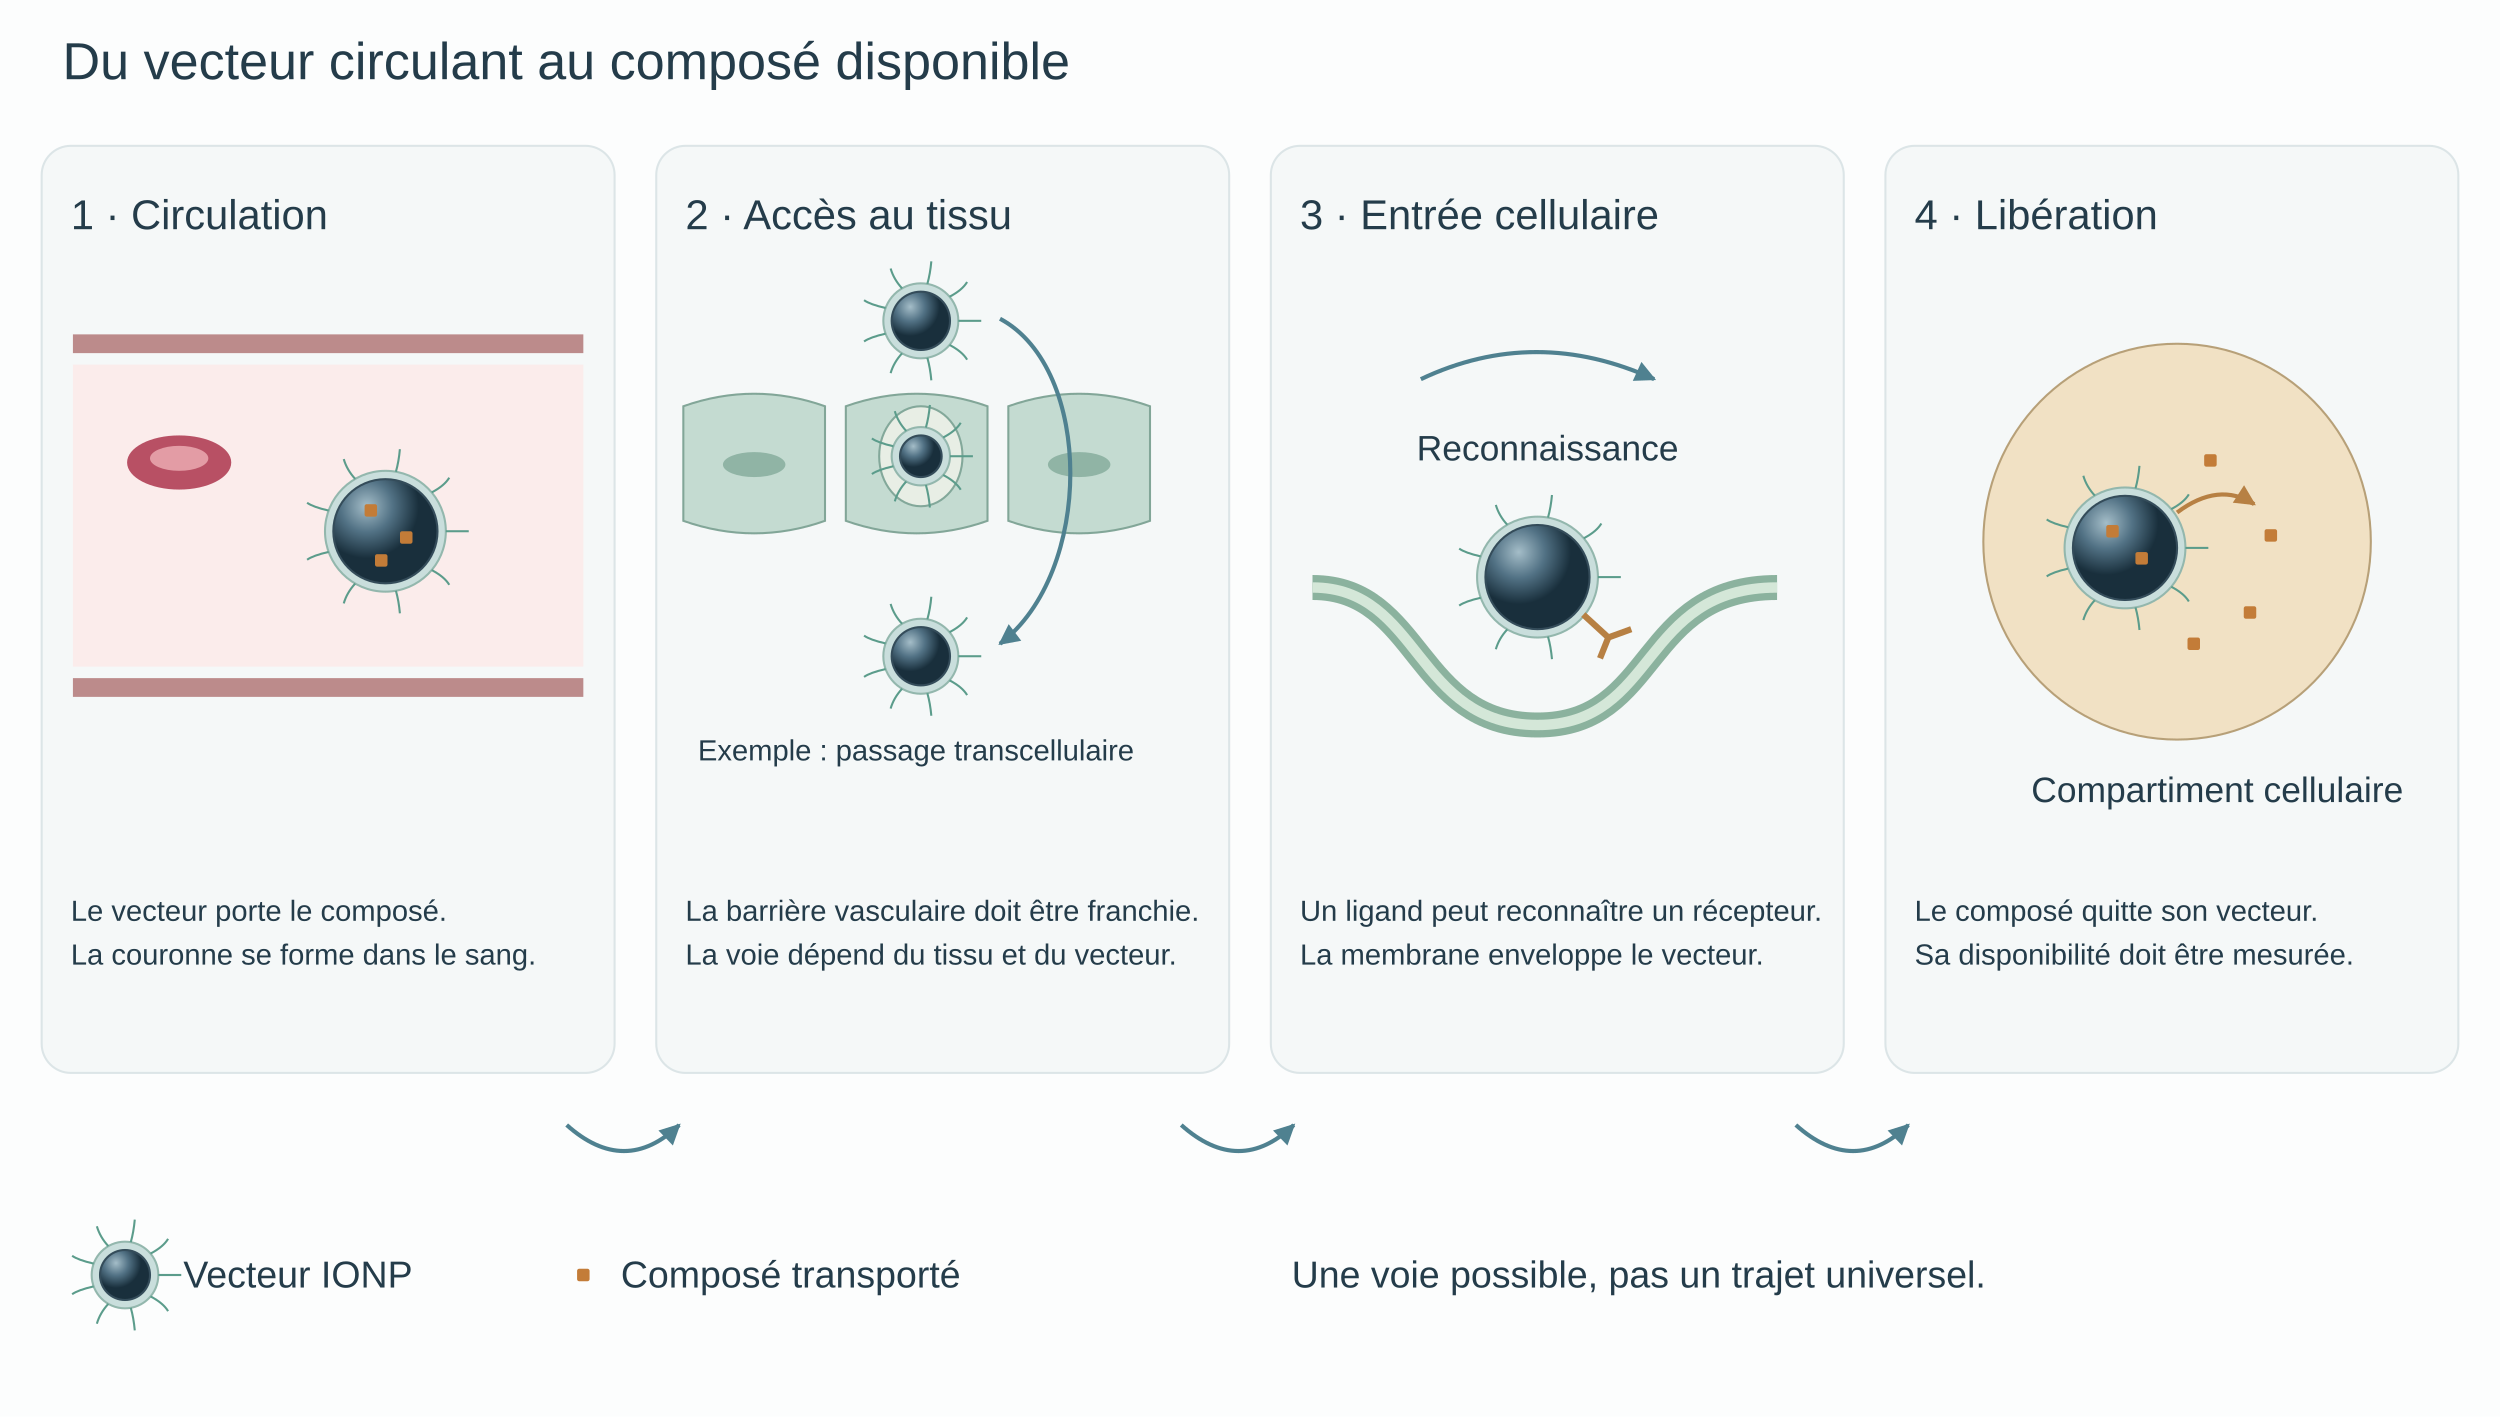
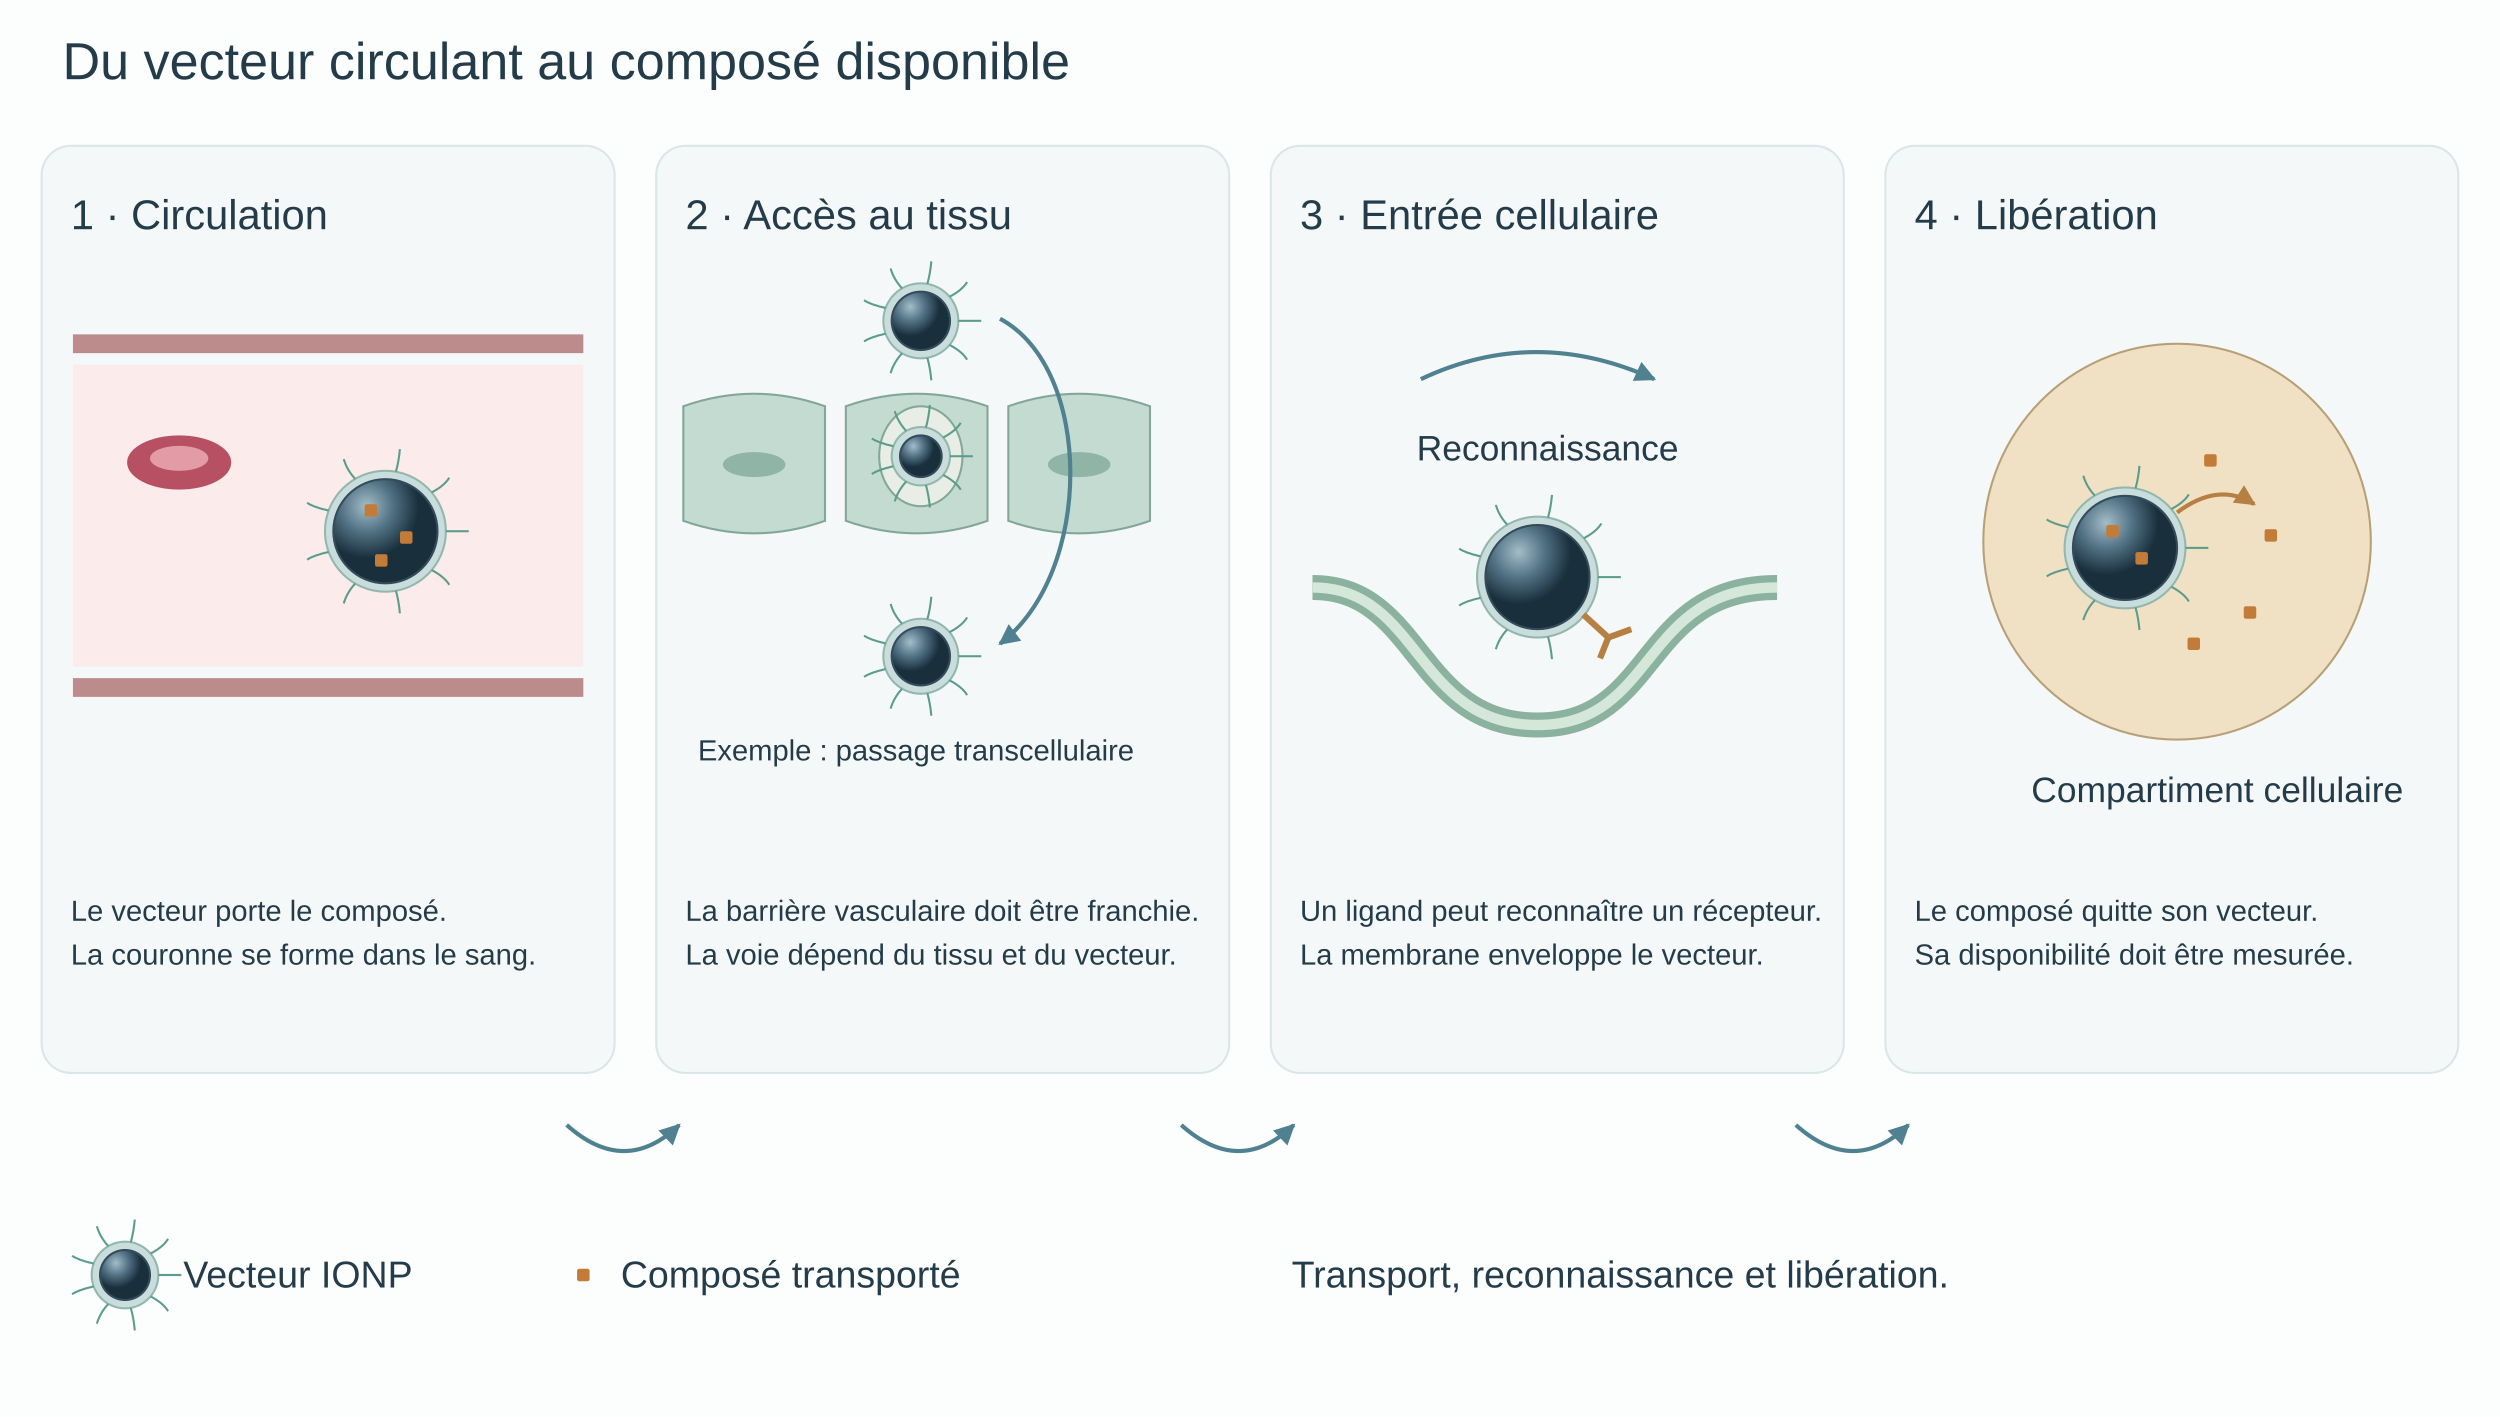
<svg xmlns="http://www.w3.org/2000/svg" viewBox="0 0 1200 680" role="img">
  <defs>
    <linearGradient id="skin" x1="0" x2="1">
      <stop stop-color="#e4dfdc" />
      <stop offset=".45" stop-color="#f4eeea" />
      <stop offset="1" stop-color="#d6cfcd" />
    </linearGradient>
    <radialGradient id="organ">
      <stop stop-color="#bc816e" />
      <stop offset="1" stop-color="#825447" />
    </radialGradient>
    <radialGradient id="kidney">
      <stop stop-color="#d59989" />
      <stop offset=".65" stop-color="#af6b60" />
      <stop offset="1" stop-color="#794a47" />
    </radialGradient>
    <radialGradient id="core" cx="32%" cy="26%">
      <stop stop-color="#a4bdc8" />
      <stop offset=".5" stop-color="#527285" />
      <stop offset="1" stop-color="#192f3c" />
    </radialGradient>
    <radialGradient id="cyto">
      <stop stop-color="#f2f5e9" />
      <stop offset="1" stop-color="#c8ded3" />
    </radialGradient>
    <radialGradient id="nucleus">
      <stop stop-color="#e5dcea" />
      <stop offset="1" stop-color="#b5a7c5" />
    </radialGradient>
    <marker id="arrow" viewBox="0 0 10 10" refX="9" refY="5" markerWidth="5" markerHeight="5" orient="auto-start-reverse">
      <path d="M0 0L10 5L0 10Z" fill="context-stroke" />
    </marker>
  </defs>
  <rect width="1200" height="680" fill="#fcfdfd" />
  <g font-family="Arial,sans-serif" fill="#243c4a">
    <text x="30" y="38" font-size="25">Du vecteur circulant au composé disponible</text>
    <rect x="20" y="70" width="275" height="445" rx="14" fill="#f5f8f8" stroke="#dce5e7" />
    <text x="34" y="110" font-size="20">1 · Circulation</text>
    <text x="34" y="442" font-size="14">Le vecteur porte le composé.</text>
    <text x="34" y="463" font-size="14">La couronne se forme dans le sang.</text>
    <path d="M272 540Q300 565 326 540" fill="none" stroke="#4f8190" stroke-width="2" marker-end="url(#arrow)" />
    <rect x="315" y="70" width="275" height="445" rx="14" fill="#f5f8f8" stroke="#dce5e7" />
    <text x="329" y="110" font-size="20">2 · Accès au tissu</text>
    <text x="329" y="442" font-size="14">La barrière vasculaire doit être franchie.</text>
    <text x="329" y="463" font-size="14">La voie dépend du tissu et du vecteur.</text>
    <path d="M567 540Q595 565 621 540" fill="none" stroke="#4f8190" stroke-width="2" marker-end="url(#arrow)" />
    <rect x="610" y="70" width="275" height="445" rx="14" fill="#f5f8f8" stroke="#dce5e7" />
    <text x="624" y="110" font-size="20">3 · Entrée cellulaire</text>
    <text x="624" y="442" font-size="14">Un ligand peut reconnaître un récepteur.</text>
    <text x="624" y="463" font-size="14">La membrane enveloppe le vecteur.</text>
    <path d="M862 540Q890 565 916 540" fill="none" stroke="#4f8190" stroke-width="2" marker-end="url(#arrow)" />
    <rect x="905" y="70" width="275" height="445" rx="14" fill="#f5f8f8" stroke="#dce5e7" />
    <text x="919" y="110" font-size="20">4 · Libération</text>
    <text x="919" y="442" font-size="14">Le composé quitte son vecteur.</text>
    <text x="919" y="463" font-size="14">Sa disponibilité doit être mesurée.</text>
    <path d="M35 165H280M35 330H280" fill="none" stroke="#bc8b8b" stroke-width="9" />
    <path d="M35 175H280V320H35Z" fill="#fbeceb" stroke="none" stroke-width="2" />
    <ellipse cx="86" cy="222" rx="25" ry="13" fill="#b85064" stroke="none" />
    <ellipse cx="86" cy="220" rx="14" ry="6" fill="#e39ca5" stroke="none" />
    <ellipse cx="185" cy="255" rx="29" ry="29" fill="#c9dedc" stroke="#93b7ad" />
    <ellipse cx="185" cy="255" rx="25" ry="25" fill="url(#core)" stroke="#344c5a" />
    <path d="M214.0 255.0q8.0 0.0 11.0 0.0" fill="none" stroke="#5b9c8b" stroke-width="1" />
    <path d="M207.215 273.641q6.128 3.214 8.426 7.071" fill="none" stroke="#5b9c8b" stroke-width="1" />
    <path d="M190.036 283.559q1.389 4.924 1.91 10.833" fill="none" stroke="#5b9c8b" stroke-width="1" />
    <path d="M170.5 280.115q-4 4.33 -5.5 9.526" fill="none" stroke="#5b9c8b" stroke-width="1" />
    <path d="M157.749 264.919q-7.518 1.71 -10.337 3.762" fill="none" stroke="#5b9c8b" stroke-width="1" />
    <path d="M157.749 245.081q-7.518 -1.71 -10.337 -3.762" fill="none" stroke="#5b9c8b" stroke-width="1" />
    <path d="M170.5 229.885q-4 -4.33 -5.5 -9.526" fill="none" stroke="#5b9c8b" stroke-width="1" />
    <path d="M190.036 226.441q1.389 -4.924 1.91 -10.833" fill="none" stroke="#5b9c8b" stroke-width="1" />
    <path d="M207.215 236.359q6.128 -3.214 8.426 -7.071" fill="none" stroke="#5b9c8b" stroke-width="1" />
    <rect x="175" y="242" width="6" height="6" rx="1" fill="#c37c38" />
    <rect x="192" y="255" width="6" height="6" rx="1" fill="#c37c38" />
    <rect x="180" y="266" width="6" height="6" rx="1" fill="#c37c38" />
    <path d="M328 195q34 -12 68 0v55q-34 12 -68 0Z" fill="#c4dbd1" stroke="#82a698" stroke-width="1" />
    <ellipse cx="362" cy="223" rx="15" ry="6" fill="#90b4a5" stroke="none" />
    <path d="M406 195q34 -12 68 0v55q-34 12 -68 0Z" fill="#c4dbd1" stroke="#82a698" stroke-width="1" />
    <ellipse cx="440" cy="223" rx="15" ry="6" fill="#90b4a5" stroke="none" />
    <path d="M484 195q34 -12 68 0v55q-34 12 -68 0Z" fill="#c4dbd1" stroke="#82a698" stroke-width="1" />
    <ellipse cx="518" cy="223" rx="15" ry="6" fill="#90b4a5" stroke="none" />
    <ellipse cx="442" cy="154" rx="18" ry="18" fill="#c9dedc" stroke="#93b7ad" />
    <ellipse cx="442" cy="154" rx="14" ry="14" fill="url(#core)" stroke="#344c5a" />
    <path d="M460.0 154.0q8.0 0.0 11.0 0.0" fill="none" stroke="#5b9c8b" stroke-width="1" />
    <path d="M455.789 165.57q6.128 3.214 8.426 7.071" fill="none" stroke="#5b9c8b" stroke-width="1" />
    <path d="M445.126 171.727q1.389 4.924 1.91 10.833" fill="none" stroke="#5b9c8b" stroke-width="1" />
    <path d="M433.0 169.588q-4 4.33 -5.5 9.526" fill="none" stroke="#5b9c8b" stroke-width="1" />
    <path d="M425.086 160.156q-7.518 1.71 -10.337 3.762" fill="none" stroke="#5b9c8b" stroke-width="1" />
    <path d="M425.086 147.844q-7.518 -1.71 -10.337 -3.762" fill="none" stroke="#5b9c8b" stroke-width="1" />
    <path d="M433.0 138.412q-4 -4.33 -5.5 -9.526" fill="none" stroke="#5b9c8b" stroke-width="1" />
    <path d="M445.126 136.273q1.389 -4.924 1.91 -10.833" fill="none" stroke="#5b9c8b" stroke-width="1" />
    <path d="M455.789 142.43q6.128 -3.214 8.426 -7.071" fill="none" stroke="#5b9c8b" stroke-width="1" />
    <ellipse cx="442" cy="219" rx="20" ry="24" fill="#e8eee5" stroke="#83a89a" />
    <ellipse cx="442" cy="219" rx="14" ry="14" fill="#c9dedc" stroke="#93b7ad" />
    <ellipse cx="442" cy="219" rx="10" ry="10" fill="url(#core)" stroke="#344c5a" />
    <path d="M456.0 219.0q8.0 0.0 11.0 0.0" fill="none" stroke="#5b9c8b" stroke-width="1" />
    <path d="M452.725 227.999q6.128 3.214 8.426 7.071" fill="none" stroke="#5b9c8b" stroke-width="1" />
    <path d="M444.431 232.787q1.389 4.924 1.91 10.833" fill="none" stroke="#5b9c8b" stroke-width="1" />
    <path d="M435.0 231.124q-4 4.33 -5.5 9.526" fill="none" stroke="#5b9c8b" stroke-width="1" />
    <path d="M428.844 223.788q-7.518 1.71 -10.337 3.762" fill="none" stroke="#5b9c8b" stroke-width="1" />
    <path d="M428.844 214.212q-7.518 -1.71 -10.337 -3.762" fill="none" stroke="#5b9c8b" stroke-width="1" />
    <path d="M435.0 206.876q-4 -4.33 -5.5 -9.526" fill="none" stroke="#5b9c8b" stroke-width="1" />
    <path d="M444.431 205.213q1.389 -4.924 1.91 -10.833" fill="none" stroke="#5b9c8b" stroke-width="1" />
    <path d="M452.725 210.001q6.128 -3.214 8.426 -7.071" fill="none" stroke="#5b9c8b" stroke-width="1" />
    <ellipse cx="442" cy="315" rx="18" ry="18" fill="#c9dedc" stroke="#93b7ad" />
    <ellipse cx="442" cy="315" rx="14" ry="14" fill="url(#core)" stroke="#344c5a" />
    <path d="M460.0 315.0q8.0 0.0 11.0 0.0" fill="none" stroke="#5b9c8b" stroke-width="1" />
    <path d="M455.789 326.57q6.128 3.214 8.426 7.071" fill="none" stroke="#5b9c8b" stroke-width="1" />
    <path d="M445.126 332.727q1.389 4.924 1.91 10.833" fill="none" stroke="#5b9c8b" stroke-width="1" />
    <path d="M433.0 330.588q-4 4.33 -5.5 9.526" fill="none" stroke="#5b9c8b" stroke-width="1" />
    <path d="M425.086 321.156q-7.518 1.71 -10.337 3.762" fill="none" stroke="#5b9c8b" stroke-width="1" />
    <path d="M425.086 308.844q-7.518 -1.71 -10.337 -3.762" fill="none" stroke="#5b9c8b" stroke-width="1" />
    <path d="M433.0 299.412q-4 -4.33 -5.5 -9.526" fill="none" stroke="#5b9c8b" stroke-width="1" />
    <path d="M445.126 297.273q1.389 -4.924 1.91 -10.833" fill="none" stroke="#5b9c8b" stroke-width="1" />
    <path d="M455.789 303.43q6.128 -3.214 8.426 -7.071" fill="none" stroke="#5b9c8b" stroke-width="1" />
    <path d="M480 153C525 177 525 275 480 309" fill="none" stroke="#4f8190" stroke-width="2" marker-end="url(#arrow)" />
    <text x="335" y="365" font-size="14">Exemple : passage transcellulaire</text>
    <path d="M630 282C682 282 679 348 738 348C796 348 787 282 853 282" fill="none" stroke="#8bb29e" stroke-width="12" />
    <path d="M630 282C682 282 679 348 738 348C796 348 787 282 853 282" fill="none" stroke="#d4e7d8" stroke-width="5" />
    <ellipse cx="738" cy="277" rx="29" ry="29" fill="#c9dedc" stroke="#93b7ad" />
    <ellipse cx="738" cy="277" rx="25" ry="25" fill="url(#core)" stroke="#344c5a" />
    <path d="M767.0 277.0q8.0 0.0 11.0 0.0" fill="none" stroke="#5b9c8b" stroke-width="1" />
    <path d="M760.215 295.641q6.128 3.214 8.426 7.071" fill="none" stroke="#5b9c8b" stroke-width="1" />
    <path d="M743.036 305.559q1.389 4.924 1.91 10.833" fill="none" stroke="#5b9c8b" stroke-width="1" />
    <path d="M723.5 302.115q-4 4.33 -5.5 9.526" fill="none" stroke="#5b9c8b" stroke-width="1" />
    <path d="M710.749 286.919q-7.518 1.71 -10.337 3.762" fill="none" stroke="#5b9c8b" stroke-width="1" />
    <path d="M710.749 267.081q-7.518 -1.71 -10.337 -3.762" fill="none" stroke="#5b9c8b" stroke-width="1" />
    <path d="M723.5 251.885q-4 -4.33 -5.5 -9.526" fill="none" stroke="#5b9c8b" stroke-width="1" />
    <path d="M743.036 248.441q1.389 -4.924 1.91 -10.833" fill="none" stroke="#5b9c8b" stroke-width="1" />
    <path d="M760.215 258.359q6.128 -3.214 8.426 -7.071" fill="none" stroke="#5b9c8b" stroke-width="1" />
    <path d="M760 295l12 11l-4 10M772 306l11 -4" fill="none" stroke="#b78043" stroke-width="3" />
    <path d="M682 182Q737 156 794 182" fill="none" stroke="#4f8190" stroke-width="2" marker-end="url(#arrow)" />
    <text x="680" y="221" font-size="17">Reconnaissance</text>
    <ellipse cx="1045" cy="260" rx="93" ry="95" fill="#f1e1c4" stroke="#b7a078" />
    <ellipse cx="1020" cy="263" rx="29" ry="29" fill="#c9dedc" stroke="#93b7ad" />
    <ellipse cx="1020" cy="263" rx="25" ry="25" fill="url(#core)" stroke="#344c5a" />
    <path d="M1049.0 263.0q8.0 0.0 11.0 0.0" fill="none" stroke="#5b9c8b" stroke-width="1" />
    <path d="M1042.215 281.641q6.128 3.214 8.426 7.071" fill="none" stroke="#5b9c8b" stroke-width="1" />
    <path d="M1025.036 291.559q1.389 4.924 1.91 10.833" fill="none" stroke="#5b9c8b" stroke-width="1" />
    <path d="M1005.5 288.115q-4 4.33 -5.5 9.526" fill="none" stroke="#5b9c8b" stroke-width="1" />
    <path d="M992.749 272.919q-7.518 1.71 -10.337 3.762" fill="none" stroke="#5b9c8b" stroke-width="1" />
    <path d="M992.749 253.081q-7.518 -1.71 -10.337 -3.762" fill="none" stroke="#5b9c8b" stroke-width="1" />
    <path d="M1005.5 237.885q-4 -4.33 -5.5 -9.526" fill="none" stroke="#5b9c8b" stroke-width="1" />
    <path d="M1025.036 234.441q1.389 -4.924 1.91 -10.833" fill="none" stroke="#5b9c8b" stroke-width="1" />
    <path d="M1042.215 244.359q6.128 -3.214 8.426 -7.071" fill="none" stroke="#5b9c8b" stroke-width="1" />
    <rect x="1011" y="252" width="6" height="6" rx="1" fill="#c37c38" />
    <rect x="1025" y="265" width="6" height="6" rx="1" fill="#c37c38" />
    <rect x="1058" y="218" width="6" height="6" rx="1" fill="#c37c38" />
    <rect x="1087" y="254" width="6" height="6" rx="1" fill="#c37c38" />
    <rect x="1050" y="306" width="6" height="6" rx="1" fill="#c37c38" />
    <rect x="1077" y="291" width="6" height="6" rx="1" fill="#c37c38" />
    <path d="M1045 246Q1065 231 1082 242" fill="none" stroke="#b78043" stroke-width="2" marker-end="url(#arrow)" />
    <text x="975" y="385" font-size="17">Compartiment cellulaire</text>
    <ellipse cx="60" cy="612" rx="16" ry="16" fill="#c9dedc" stroke="#93b7ad" />
    <ellipse cx="60" cy="612" rx="12" ry="12" fill="url(#core)" stroke="#344c5a" />
    <path d="M76.0 612.0q8.0 0.0 11.0 0.0" fill="none" stroke="#5b9c8b" stroke-width="1" />
    <path d="M72.257 622.285q6.128 3.214 8.426 7.071" fill="none" stroke="#5b9c8b" stroke-width="1" />
    <path d="M62.778 627.757q1.389 4.924 1.91 10.833" fill="none" stroke="#5b9c8b" stroke-width="1" />
    <path d="M52.0 625.856q-4 4.33 -5.5 9.526" fill="none" stroke="#5b9c8b" stroke-width="1" />
    <path d="M44.965 617.472q-7.518 1.71 -10.337 3.762" fill="none" stroke="#5b9c8b" stroke-width="1" />
    <path d="M44.965 606.528q-7.518 -1.71 -10.337 -3.762" fill="none" stroke="#5b9c8b" stroke-width="1" />
    <path d="M52 598.144q-4 -4.33 -5.5 -9.526" fill="none" stroke="#5b9c8b" stroke-width="1" />
    <path d="M62.778 596.243q1.389 -4.924 1.91 -10.833" fill="none" stroke="#5b9c8b" stroke-width="1" />
    <path d="M72.257 601.715q6.128 -3.214 8.426 -7.071" fill="none" stroke="#5b9c8b" stroke-width="1" />
    <text x="88" y="618" font-size="18">Vecteur IONP</text>
    <rect x="277" y="609" width="6" height="6" rx="1" fill="#c37c38" />
    <text x="298" y="618" font-size="18">Composé transporté</text>
-     <text x="620" y="618" font-size="18">Une voie possible, pas un trajet universel.</text>
+     <text x="620" y="618" font-size="18">Transport, reconnaissance et libération.</text>
  </g>
</svg>
